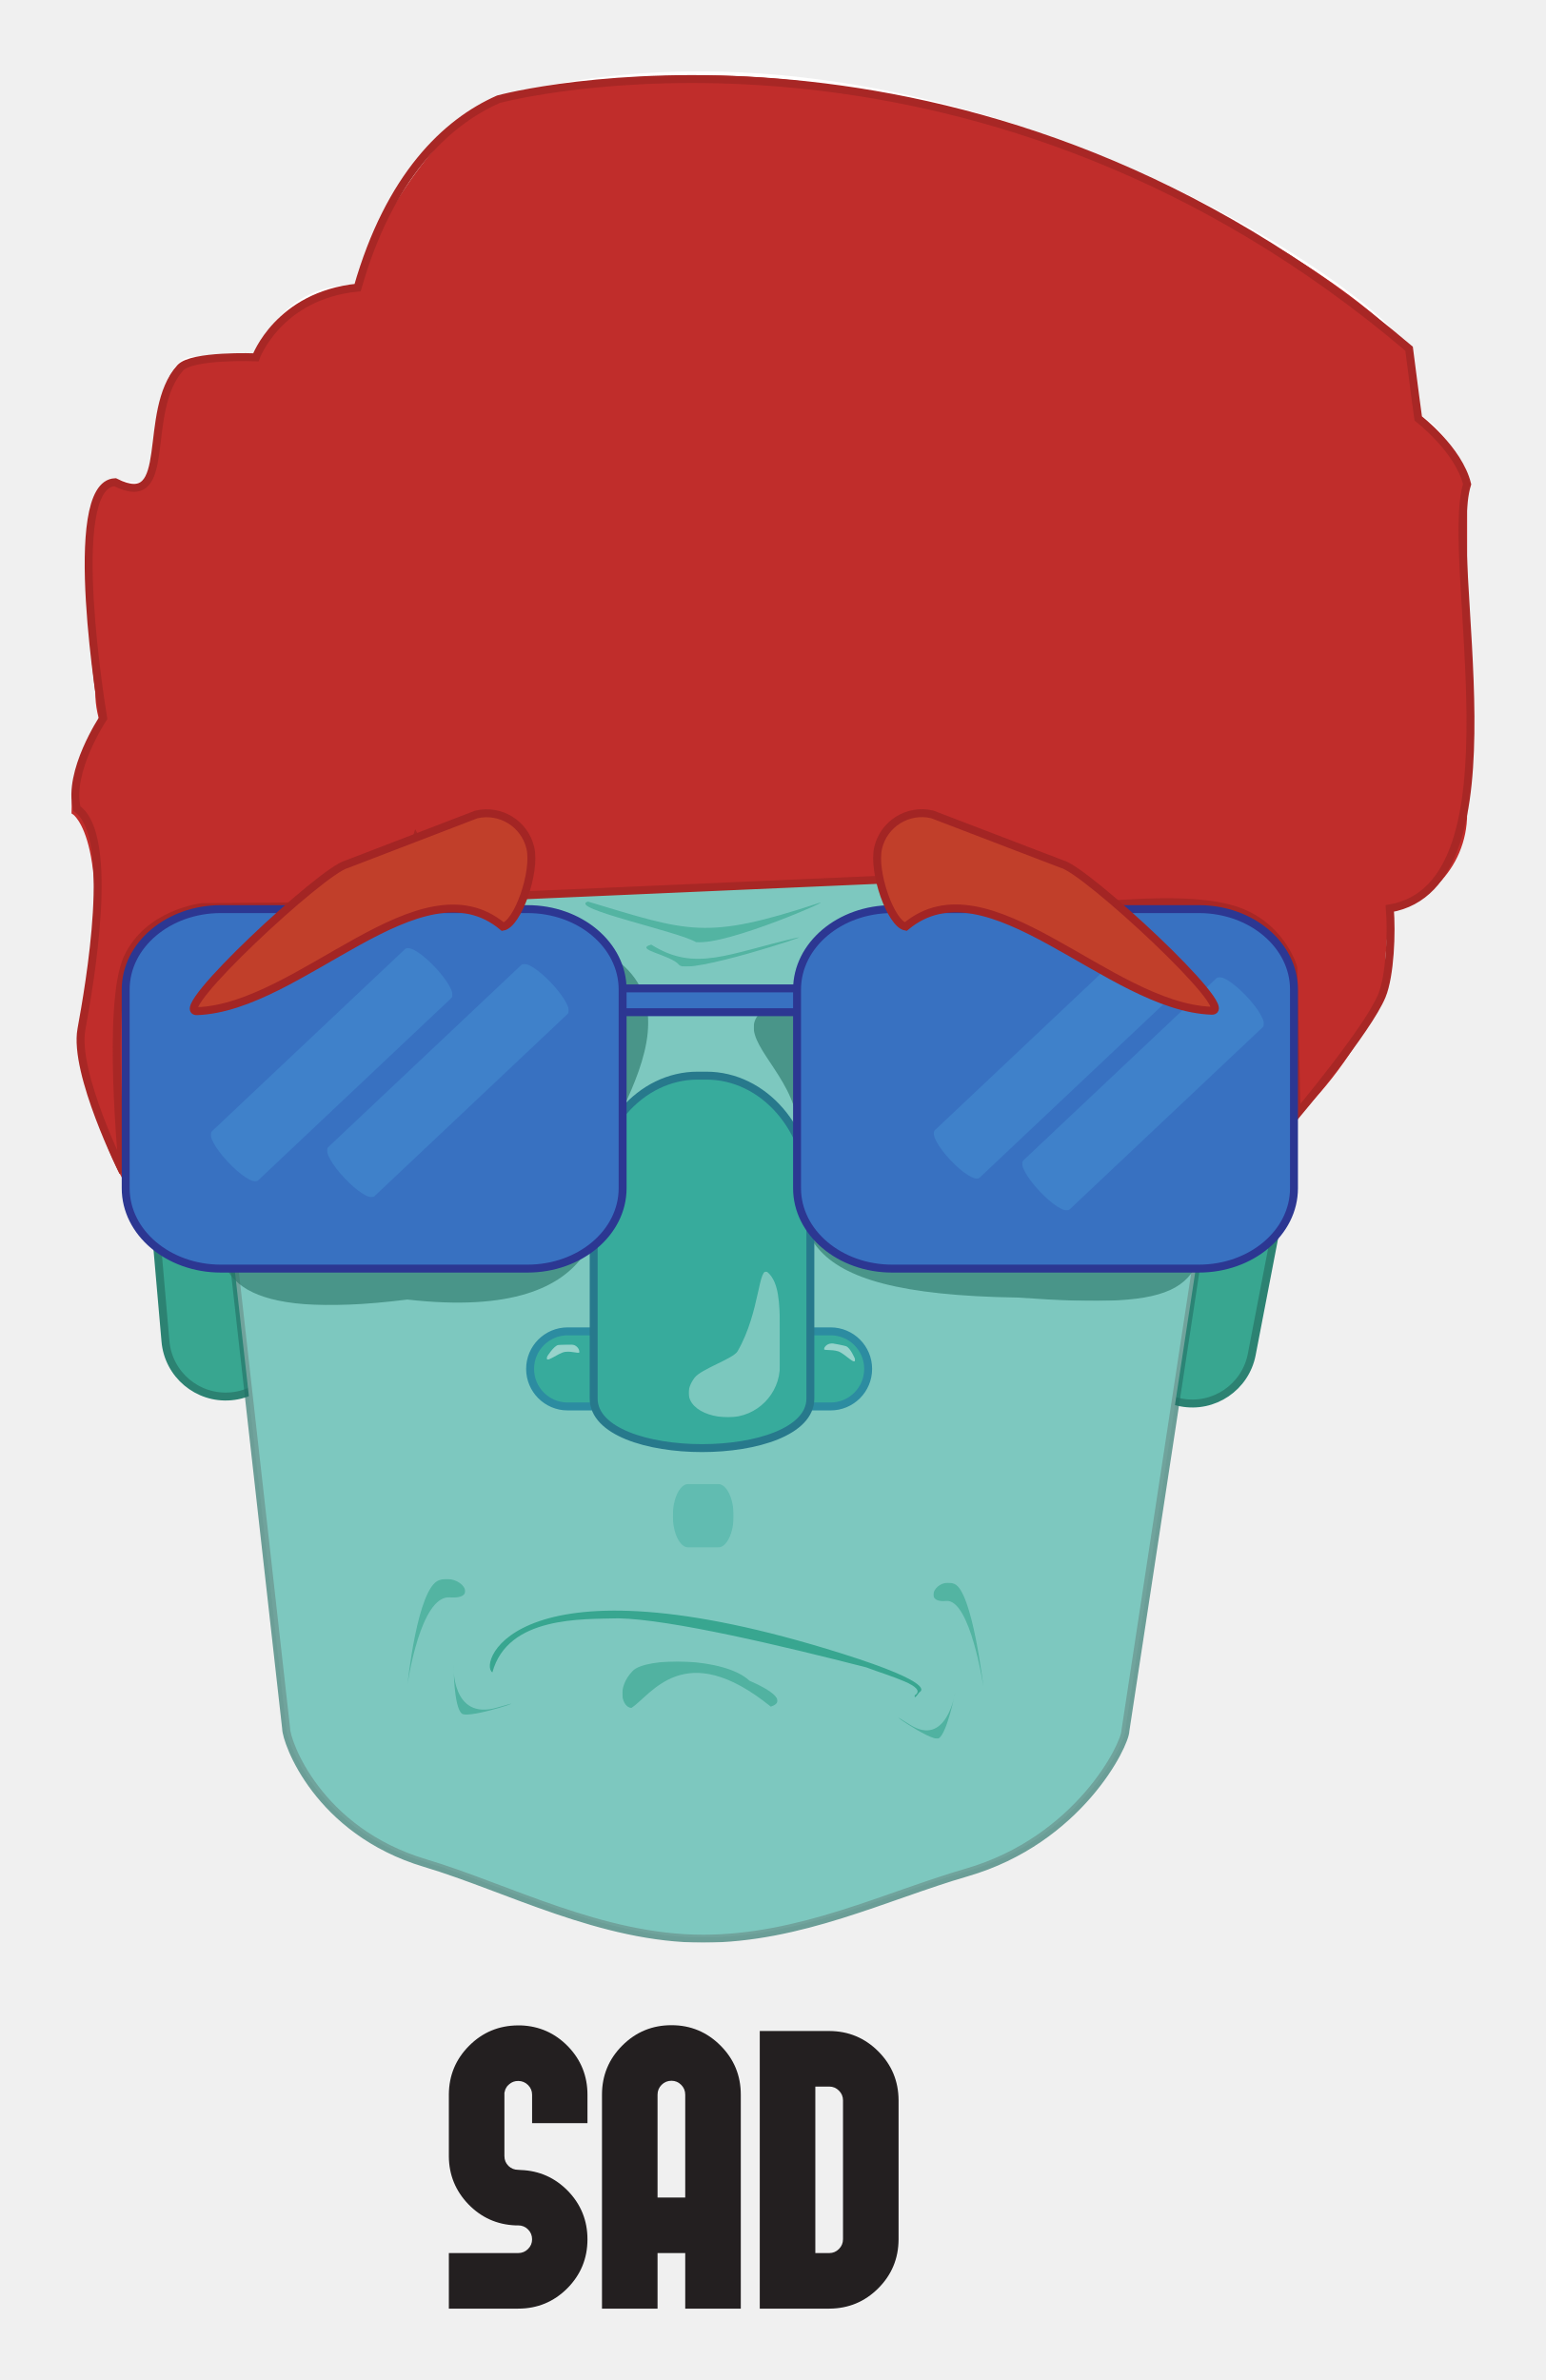
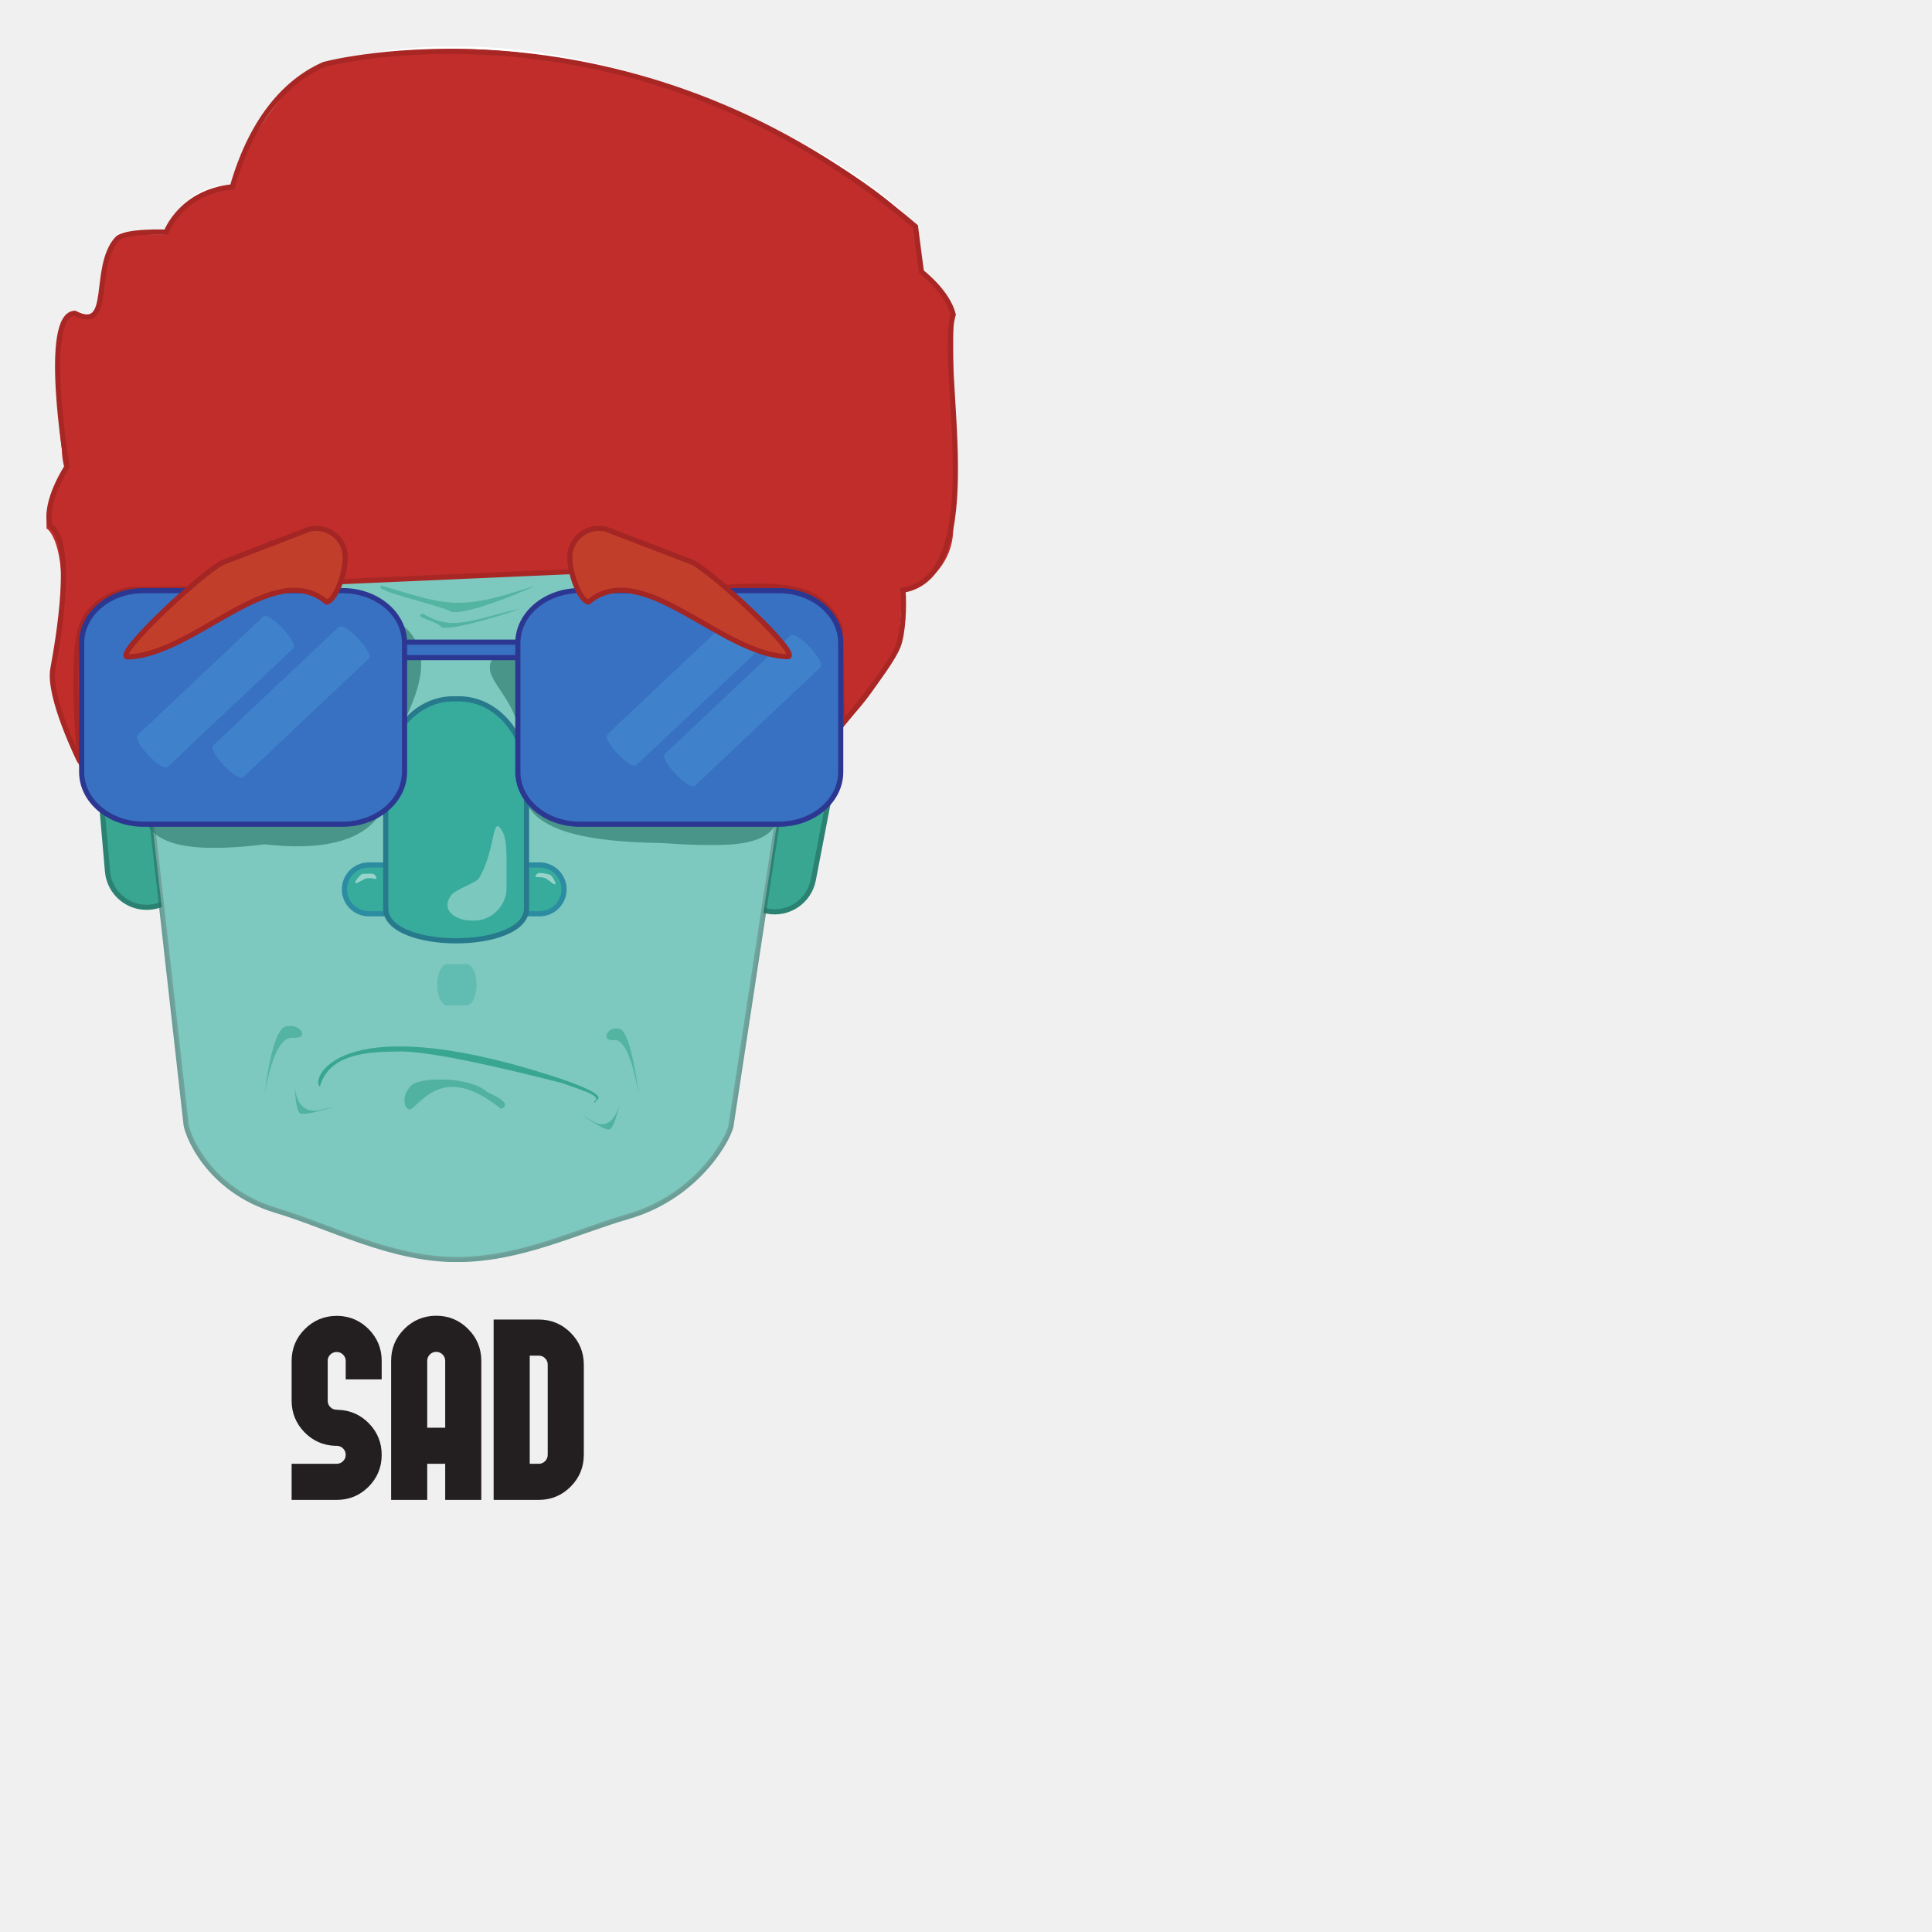
- <svg xmlns="http://www.w3.org/2000/svg" version="1.1" id="svg7230" xml:space="preserve" width="259.923" height="400.172" viewBox="0 0 259.923 400.172">
+ <svg xmlns="http://www.w3.org/2000/svg" version="1.1" id="svg7230" xml:space="preserve" viewBox="0 0 500 500">
  <defs id="defs7234">
    <clipPath clipPathUnits="userSpaceOnUse" id="clipPath7246">
      <path d="M 0,300.129 H 194.942 V 0 H 0 Z" id="path7244" />
    </clipPath>
    <clipPath clipPathUnits="userSpaceOnUse" id="clipPath7266">
      <path d="m 82.651,67.033 h 16.747 v -6.695 h -16.747 z" id="path7264" />
    </clipPath>
    <clipPath clipPathUnits="userSpaceOnUse" id="clipPath7302">
      <path d="M 25.145,237.319 H 156.146 V 55.152 H 25.145 Z" id="path7300" />
    </clipPath>
    <clipPath clipPathUnits="userSpaceOnUse" id="clipPath7358">
      <path d="m 117.707,100.544 h 6.316 V 87.39 h -6.316 z" id="path7356" />
    </clipPath>
    <clipPath clipPathUnits="userSpaceOnUse" id="clipPath7374">
      <path d="m 51.39,101.014 h 7.279 V 87.732 h -7.279 z" id="path7372" />
    </clipPath>
    <clipPath clipPathUnits="userSpaceOnUse" id="clipPath7390">
      <path d="m 84.851,112.998 h 7.667 v -8.021 h -7.667 z" id="path7388" />
    </clipPath>
    <clipPath clipPathUnits="userSpaceOnUse" id="clipPath7482">
      <path d="M 78.48,90.613 H 98.049 V 84.75 H 78.48 Z" id="path7480" />
    </clipPath>
    <clipPath clipPathUnits="userSpaceOnUse" id="clipPath7498">
      <path d="m 73.81,186.438 h 29.694 v -5.144 H 73.81 Z" id="path7496" />
    </clipPath>
    <clipPath clipPathUnits="userSpaceOnUse" id="clipPath7514">
      <path d="M 81.515,181.948 H 100.826 V 178.24 H 81.515 Z" id="path7512" />
    </clipPath>
    <clipPath clipPathUnits="userSpaceOnUse" id="clipPath7534">
      <path d="m 113.305,86.667 h 7.148 v -5.789 h -7.148 z" id="path7532" />
    </clipPath>
    <clipPath clipPathUnits="userSpaceOnUse" id="clipPath7550">
      <path d="m 57.194,90.17 h 7.283 v -6.256 h -7.283 z" id="path7548" />
    </clipPath>
    <clipPath clipPathUnits="userSpaceOnUse" id="clipPath7566">
      <path d="M 95.049,178.292 H 152.12 v -42.21 H 95.049 Z" id="path7564" />
    </clipPath>
    <clipPath clipPathUnits="userSpaceOnUse" id="clipPath7582">
      <path d="M 27.62,183.773 H 81.748 V 135.554 H 27.62 Z" id="path7580" />
    </clipPath>
    <clipPath clipPathUnits="userSpaceOnUse" id="clipPath7622">
      <path d="M 86.847,139.779 H 98.351 V 121.402 H 86.847 Z" id="path7620" />
    </clipPath>
    <clipPath clipPathUnits="userSpaceOnUse" id="clipPath7638">
      <path d="m 68.94,130.586 h 4.146 v -1.903 h -4.146 z" id="path7636" />
    </clipPath>
    <clipPath clipPathUnits="userSpaceOnUse" id="clipPath7654">
      <path d="m 103.898,130.725 h 3.938 v -2.277 h -3.938 z" id="path7652" />
    </clipPath>
    <clipPath clipPathUnits="userSpaceOnUse" id="clipPath7694">
      <path d="M 41.239,178.576 H 71.731 V 149.155 H 41.239 Z" id="path7692" />
    </clipPath>
    <clipPath clipPathUnits="userSpaceOnUse" id="clipPath7710">
      <path d="M 26.573,180.576 H 57.065 V 151.155 H 26.573 Z" id="path7708" />
    </clipPath>
    <clipPath clipPathUnits="userSpaceOnUse" id="clipPath7726">
      <path d="m 128.906,176.909 h 30.492 v -29.421 h -30.492 z" id="path7724" />
    </clipPath>
    <clipPath clipPathUnits="userSpaceOnUse" id="clipPath7742">
      <path d="m 117.756,180.734 h 30.312 v -29.228 h -30.312 z" id="path7740" />
    </clipPath>
  </defs>
  <g id="g7238" transform="matrix(1.333333,0,0,-1.333333,0,400.172)">
    <g id="g7240">
      <g id="g7242" clip-path="url(#clipPath7246)">
        <g id="g7248" transform="translate(65.6616,44.7178)">
          <path d="m 0,0 c 2.344,-0.082 4.337,-0.969 5.981,-2.661 1.627,-1.693 2.442,-3.72 2.442,-6.079 v -3.589 H 1.44 v 3.589 c 0,0.471 -0.17,0.879 -0.512,1.22 -0.342,0.342 -0.757,0.513 -1.245,0.513 -0.424,0 -0.79,-0.131 -1.099,-0.39 -0.049,-0.034 -0.09,-0.074 -0.122,-0.123 H -1.563 C -1.596,-7.553 -1.628,-7.593 -1.66,-7.642 H -1.685 C -1.718,-7.69 -1.742,-7.731 -1.758,-7.764 v -0.024 h -0.024 c -0.033,-0.049 -0.058,-0.09 -0.073,-0.122 0.015,0.015 0.015,0.008 0,-0.025 -0.034,-0.048 -0.058,-0.089 -0.074,-0.122 L -1.953,-8.13 -1.978,-8.228 -2.002,-8.325 -2.026,-8.398 c 0,-0.017 -0.009,-0.049 -0.025,-0.098 v -0.073 -0.171 -7.739 c 0,-0.489 0.171,-0.904 0.513,-1.246 0.342,-0.326 0.748,-0.488 1.221,-0.488 L 0,-18.237 c 2.344,-0.082 4.337,-0.969 5.981,-2.661 1.627,-1.694 2.442,-3.72 2.442,-6.08 0,-2.409 -0.847,-4.467 -2.539,-6.176 -1.709,-1.709 -3.777,-2.564 -6.201,-2.564 h -8.741 v 7.007 h 8.741 c 0.488,0 0.903,0.171 1.245,0.513 0.342,0.342 0.512,0.748 0.512,1.22 0,0.489 -0.17,0.904 -0.512,1.246 -0.342,0.341 -0.757,0.512 -1.245,0.512 h -0.342 c -2.328,0.098 -4.306,0.985 -5.933,2.661 -1.628,1.693 -2.45,3.711 -2.466,6.055 v 7.788 c 0.016,2.408 0.87,4.459 2.564,6.153 1.692,1.692 3.743,2.546 6.152,2.563 z" style="fill:#231f20;fill-opacity:1;fill-rule:nonzero;stroke:none" id="path7250" />
        </g>
        <g id="g7252" transform="translate(86.4136,23.0137)">
          <path d="m 0,0 v 12.964 c 0,0.488 -0.171,0.903 -0.513,1.245 -0.341,0.342 -0.749,0.513 -1.22,0.513 -0.489,0 -0.904,-0.171 -1.246,-0.513 -0.341,-0.342 -0.512,-0.757 -0.512,-1.245 V 0 Z m -1.733,21.729 c 2.408,0 4.467,-0.855 6.176,-2.564 1.709,-1.709 2.564,-3.776 2.564,-6.201 V -14.014 H 0 v 7.007 h -3.491 v -7.007 h -7.007 v 26.978 c 0,2.425 0.854,4.492 2.563,6.201 1.709,1.709 3.776,2.564 6.202,2.564" style="fill:#231f20;fill-opacity:1;fill-rule:nonzero;stroke:none" id="path7254" />
        </g>
        <g id="g7256" transform="translate(106.311,35.2695)">
          <path d="m 0,0 c 0,0.472 -0.171,0.879 -0.513,1.221 -0.341,0.342 -0.749,0.512 -1.22,0.512 h -1.758 v -20.996 h 1.758 c 0.471,0 0.879,0.171 1.22,0.513 0.342,0.342 0.513,0.757 0.513,1.245 z M 7.007,-17.554 C 6.99,-19.963 6.136,-22.014 4.443,-23.706 2.75,-25.399 0.699,-26.254 -1.709,-26.27 h -8.789 V 8.74 h 8.789 C 0.699,8.724 2.75,7.869 4.443,6.177 6.136,4.483 6.99,2.433 7.007,0.024 Z" style="fill:#231f20;fill-opacity:1;fill-rule:nonzero;stroke:none" id="path7258" />
        </g>
        <g id="g7260">
          <g id="g7262" />
          <g id="g7274">
            <g clip-path="url(#clipPath7266)" id="g7272" style="opacity:0.61">
              <g transform="translate(82.6514,65.2129)" id="g7270">
                <path d="M 0,0 C 0,0 6.979,-5.502 14.665,0.377 21.472,5.583 9.61,-4.98 7.278,-4.874 5.029,-4.771 0,0 0,0" style="fill:#38a690;fill-opacity:1;fill-rule:nonzero;stroke:none" id="path7268" />
              </g>
            </g>
          </g>
        </g>
        <g id="g7276" transform="translate(157.8555,129.3223)">
          <path d="m 0,0 c -0.798,-4.135 -4.795,-6.842 -8.93,-6.045 -4.135,0.797 -6.842,4.795 -6.046,8.93 l 3.216,16.693 c 0.797,4.135 4.795,6.842 8.93,6.045 4.136,-0.797 6.843,-4.795 6.045,-8.93 z" style="fill:#38a690;fill-opacity:1;fill-rule:nonzero;stroke:none" id="path7278" />
        </g>
        <g id="g7280" transform="translate(157.8555,129.3223)">
          <path d="m 0,0 c -0.798,-4.135 -4.795,-6.842 -8.93,-6.045 -4.135,0.797 -6.842,4.795 -6.046,8.93 l 3.216,16.693 c 0.797,4.135 4.795,6.842 8.93,6.045 4.136,-0.797 6.843,-4.795 6.045,-8.93 z" style="fill:none;stroke:#2c8272;stroke-width:1;stroke-linecap:butt;stroke-linejoin:miter;stroke-miterlimit:10;stroke-dasharray:none;stroke-opacity:1" id="path7282" />
        </g>
        <g id="g7284" transform="translate(36.0586,132.3047)">
          <path d="m 0,0 c 0.365,-4.195 -2.739,-7.893 -6.935,-8.258 -4.195,-0.365 -7.892,2.74 -8.257,6.936 l -1.475,16.935 c -0.364,4.196 2.74,7.893 6.936,8.258 4.195,0.365 7.892,-2.74 8.257,-6.935 z" style="fill:#38a690;fill-opacity:1;fill-rule:nonzero;stroke:none" id="path7286" />
        </g>
        <g id="g7288" transform="translate(36.0586,132.3047)">
          <path d="m 0,0 c 0.365,-4.195 -2.739,-7.893 -6.935,-8.258 -4.195,-0.365 -7.892,2.74 -8.257,6.936 l -1.475,16.935 c -0.364,4.196 2.74,7.893 6.936,8.258 4.195,0.365 7.892,-2.74 8.257,-6.935 z" style="fill:none;stroke:#2c8272;stroke-width:1;stroke-linecap:butt;stroke-linejoin:miter;stroke-miterlimit:10;stroke-dasharray:none;stroke-opacity:1" id="path7290" />
        </g>
        <g id="g7292" transform="translate(141.9229,82.0088)">
          <path d="m 0,0 c 0,-1.722 -5.855,-13.763 -20.023,-17.862 -10.176,-2.946 -20.922,-8.337 -33.254,-8.337 -12.804,0 -24.652,6.425 -35.042,9.527 -13.552,4.046 -17.522,15.295 -17.522,16.97 l -10.436,92.887 c 0,5.919 5.333,48.824 16.872,50.015 0,0 36.331,11.611 48.333,11.611 11.613,0 46.128,-11.611 46.128,-11.611 C 8.389,133.077 13.723,95.828 13.723,89.909 Z" style="fill:#ffffff;fill-opacity:1;fill-rule:nonzero;stroke:none" id="path7294" />
        </g>
        <g id="g7296">
          <g id="g7298" />
          <g id="g7314">
            <g clip-path="url(#clipPath7302)" id="g7312" style="opacity:0.65">
              <g transform="translate(141.9229,81.875)" id="g7306">
                <path d="m 0,0 c 0,-1.725 -5.855,-13.776 -20.023,-17.879 -10.176,-2.947 -20.922,-8.344 -33.254,-8.344 -12.804,0 -24.652,6.43 -35.042,9.536 -13.552,4.048 -17.522,15.308 -17.522,16.985 l -10.436,92.967 c 0,5.924 5.333,48.866 16.872,50.058 0,0 36.331,11.621 48.333,11.621 11.613,0 46.128,-11.62 46.128,-11.62 C 8.389,133.192 13.723,95.911 13.723,89.986 Z" style="fill:#37ab9c;fill-opacity:1;fill-rule:nonzero;stroke:none" id="path7304" />
              </g>
              <g transform="translate(141.9229,81.875)" id="g7310">
                <path d="m 0,0 c 0,-1.725 -5.855,-13.776 -20.023,-17.879 -10.176,-2.947 -20.922,-8.344 -33.254,-8.344 -12.804,0 -24.652,6.43 -35.042,9.536 -13.552,4.048 -17.522,15.308 -17.522,16.985 l -10.436,92.967 c 0,5.924 5.333,48.866 16.872,50.058 0,0 36.331,11.621 48.333,11.621 11.613,0 46.128,-11.62 46.128,-11.62 C 8.389,133.192 13.723,95.911 13.723,89.986 Z" style="fill:none;stroke:#247167;stroke-width:1;stroke-linecap:butt;stroke-linejoin:miter;stroke-miterlimit:10;stroke-dasharray:none;stroke-opacity:1" id="path7308" />
              </g>
            </g>
          </g>
        </g>
        <g id="g7316" transform="translate(175.3281,205.25)">
          <path d="m 0,0 c 0.293,-6.621 -4.838,-12.226 -11.458,-12.518 l -99.569,-4.401 c -6.62,-0.292 -12.226,4.837 -12.518,11.458 l -6.265,63.031 c -0.293,6.621 10.605,23.266 17,25 55.333,15 113.76,-25.49 115,-32 C 4.857,36.57 0,0 0,0" style="fill:#ffffff;fill-opacity:1;fill-rule:nonzero;stroke:none" id="path7318" />
        </g>
        <g id="g7320" transform="translate(61.5176,213.8193)">
          <path d="m 0,0 c 0,-6.628 -5.373,-12 -12,-12 h -25 c -6.627,0 -12,5.372 -12,12 0,0 -3.655,27.89 3.333,25.667 7.333,-2.333 2.04,15.666 8.667,15.666 h 25 c 6.627,0 12,-5.372 12,-12 z" style="fill:#ffffff;fill-opacity:1;fill-rule:nonzero;stroke:none" id="path7322" />
        </g>
        <g id="g7324" transform="translate(41.1855,165.8203)">
          <path d="m 0,0 c -7.667,-0.667 -3.706,-18 -10.334,-18 h -9.333 c -6.627,0 -11.222,19.887 -10.667,23 4.333,24.333 -1.333,28 -1.333,28 0,4.666 2.332,15.666 12,12 h 9.333 c 6.628,0 12,-5.373 12,-12 C 1.666,33 8.229,0.716 0,0" style="fill:#ffffff;fill-opacity:1;fill-rule:nonzero;stroke:none" id="path7326" />
        </g>
        <g id="g7328" transform="translate(161.1846,154.6523)">
          <path d="M 0,0 C 0,-3.773 -3.06,-6.833 -6.833,-6.833 -7.666,1.168 -12,6.061 -12,9.834 L -13.667,57 c 0,3.774 3.06,6.834 6.834,6.834 C -3.06,63.834 0,60.774 0,57 Z" style="fill:#ffffff;fill-opacity:1;fill-rule:nonzero;stroke:none" id="path7330" />
        </g>
        <g id="g7332" transform="translate(174.1846,179.8203)">
          <path d="m 0,0 c 1.667,-4 -10.038,-22 -16.666,-22 l -1.667,3.999 c -6.627,0 -12,5.372 -12,12 v 45 c 0,6.628 5.373,12 12,12 H -9 c 6.628,0 12,-5.372 12,-12 z" style="fill:#ffffff;fill-opacity:1;fill-rule:nonzero;stroke:none" id="path7334" />
        </g>
        <g id="g7336" transform="translate(184.5176,198.4863)">
          <path d="m 0,0 c 0,-6.628 -5.373,-12 -12,-12 h -15.667 c -6.628,0 -12,5.372 -12,12 v 39.333 c 0,6.628 5.372,12 12,12 H -12 c 6.627,0 12,-5.372 12,-12 z" style="fill:#ffffff;fill-opacity:1;fill-rule:nonzero;stroke:none" id="path7338" />
        </g>
        <g id="g7340" transform="translate(165.5176,194.1523)">
          <path d="m 0,0 c 0,-6.627 -5.373,-12 -12,-12 0,0 -15.049,-3.867 -15.667,0 -1.332,8.334 -12,5.373 -12,12 v 39.334 c 0,6.627 5.372,12 12,12 H -12 c 6.627,0 12,-5.373 12,-12 z" style="fill:#ffffff;fill-opacity:1;fill-rule:nonzero;stroke:none" id="path7342" />
        </g>
        <g id="g7344" transform="translate(58.5176,248.8193)">
          <path d="m 0,0 c 0,-6.628 -5.373,-12 -12,-12 h -2.333 c -6.628,0 -12,5.372 -12,12 v 3.333 c 0,6.628 5.372,12 12,12 H -12 c 6.627,0 12,-5.372 12,-12 z" style="fill:#ffffff;fill-opacity:1;fill-rule:nonzero;stroke:none" id="path7346" />
        </g>
        <g id="g7348" transform="translate(54.8516,202.1523)">
          <path d="m 0,0 c 0,-6.627 -5.373,-12 -12,-12 h -3.334 c -6.627,0 -12,5.373 -12,12 v 13.334 c 0,6.627 5.373,12 12,12 H -12 c 6.627,0 12,-5.373 12,-12 z" style="fill:#ffffff;fill-opacity:1;fill-rule:nonzero;stroke:none" id="path7350" />
        </g>
        <g id="g7352">
          <g id="g7354" />
          <g id="g7366">
            <g clip-path="url(#clipPath7358)" id="g7364" style="opacity:0.61">
              <g transform="translate(124.0234,87.3896)" id="g7362">
                <path d="m 0,0 c 0,0 -1.671,11.16 -4.715,10.853 -3.044,-0.307 -1.212,3.05 1.05,2.146 C -1.402,12.095 0,0 0,0" style="fill:#38a690;fill-opacity:1;fill-rule:nonzero;stroke:none" id="path7360" />
              </g>
            </g>
          </g>
        </g>
        <g id="g7368">
          <g id="g7370" />
          <g id="g7382">
            <g clip-path="url(#clipPath7374)" id="g7380" style="opacity:0.61">
              <g transform="translate(51.3896,87.7324)" id="g7378">
                <path d="M 0,0 C 0,0 1.612,11.26 5.348,10.963 9.086,10.665 6.714,14.043 3.98,13.122 1.247,12.201 0,0 0,0" style="fill:#38a690;fill-opacity:1;fill-rule:nonzero;stroke:none" id="path7376" />
              </g>
            </g>
          </g>
        </g>
        <g id="g7384">
          <g id="g7386" />
          <g id="g7398">
            <g clip-path="url(#clipPath7390)" id="g7396" style="opacity:0.4">
              <g transform="translate(92.5176,108.9873)" id="g7394">
                <path d="m 0,0 c 0,-2.216 -0.888,-4.011 -1.982,-4.011 h -3.703 c -1.094,0 -1.982,1.795 -1.982,4.011 0,2.215 0.888,4.011 1.982,4.011 h 3.703 C -0.888,4.011 0,2.215 0,0" style="fill:#37ab9c;fill-opacity:1;fill-rule:nonzero;stroke:none" id="path7392" />
              </g>
            </g>
          </g>
        </g>
        <g id="g7400" transform="translate(175.3281,204.25)">
          <path d="m 0,0 c 0.293,-6.621 -4.838,-12.226 -11.458,-12.518 l -99.569,-4.401 c -6.62,-0.292 -12.226,4.837 -12.518,11.458 l -6.265,63.031 c -0.293,6.621 10.605,23.266 17,25 55.333,15 113.76,-25.49 115,-32 C 4.857,36.57 0,0 0,0" style="fill:#c02d2b;fill-opacity:1;fill-rule:nonzero;stroke:none" id="path7402" />
        </g>
        <g id="g7404" transform="translate(175.3281,204.25)">
          <path d="m 0,0 c 0.293,-6.621 -4.838,-12.226 -11.458,-12.518 l -99.569,-4.401 c -6.62,-0.292 -12.226,4.837 -12.518,11.458 l -6.265,63.031 c -0.293,6.621 10.605,23.266 17,25 55.333,15 113.76,-25.49 115,-32 C 4.857,36.57 0,0 0,0 Z" style="fill:none;stroke:#c02d2b;stroke-width:1;stroke-linecap:butt;stroke-linejoin:miter;stroke-miterlimit:10;stroke-dasharray:none;stroke-opacity:1" id="path7406" />
        </g>
        <g id="g7408" transform="translate(61.5176,212.8193)">
          <path d="m 0,0 c 0,-6.628 -5.373,-12 -12,-12 h -25 c -6.627,0 -12,5.372 -12,12 0,0 -3.655,27.89 3.333,25.667 7.333,-2.333 2.04,15.666 8.667,15.666 h 25 c 6.627,0 12,-5.372 12,-12 z" style="fill:#c02d2b;fill-opacity:1;fill-rule:nonzero;stroke:none" id="path7410" />
        </g>
        <g id="g7412" transform="translate(61.5176,212.8193)">
          <path d="m 0,0 c 0,-6.628 -5.373,-12 -12,-12 h -25 c -6.627,0 -12,5.372 -12,12 0,0 -3.655,27.89 3.333,25.667 7.333,-2.333 2.04,15.666 8.667,15.666 h 25 c 6.627,0 12,-5.372 12,-12 z" style="fill:none;stroke:#c02d2b;stroke-width:1;stroke-linecap:butt;stroke-linejoin:miter;stroke-miterlimit:10;stroke-dasharray:none;stroke-opacity:1" id="path7414" />
        </g>
        <g id="g7416" transform="translate(41.1855,164.8203)">
          <path d="m 0,0 c -7.667,-0.667 -3.706,-18 -10.334,-18 h -9.333 c -6.627,0 -11.222,19.887 -10.667,23 4.333,24.333 -1.333,28 -1.333,28 0,4.666 2.332,15.666 12,12 h 9.333 c 6.628,0 12,-5.373 12,-12 C 1.666,33 8.229,0.716 0,0" style="fill:#c02d2b;fill-opacity:1;fill-rule:nonzero;stroke:none" id="path7418" />
        </g>
        <g id="g7420" transform="translate(41.1855,164.8203)">
          <path d="m 0,0 c -7.667,-0.667 -3.706,-18 -10.334,-18 h -9.333 c -6.627,0 -11.222,19.887 -10.667,23 4.333,24.333 -1.333,28 -1.333,28 0,4.666 2.332,15.666 12,12 h 9.333 c 6.628,0 12,-5.373 12,-12 C 1.666,33 8.229,0.716 0,0 Z" style="fill:none;stroke:#c02d2b;stroke-width:1;stroke-linecap:butt;stroke-linejoin:miter;stroke-miterlimit:10;stroke-dasharray:none;stroke-opacity:1" id="path7422" />
        </g>
        <g id="g7424" transform="translate(161.1846,153.6523)">
          <path d="M 0,0 C 0,-3.773 -3.06,-6.833 -6.833,-6.833 -7.666,1.168 -12,6.061 -12,9.834 L -13.667,57 c 0,3.774 3.06,6.834 6.834,6.834 C -3.06,63.834 0,60.774 0,57 Z" style="fill:#c02d2b;fill-opacity:1;fill-rule:nonzero;stroke:none" id="path7426" />
        </g>
        <g id="g7428" transform="translate(161.1846,153.6523)">
          <path d="M 0,0 C 0,-3.773 -3.06,-6.833 -6.833,-6.833 -7.666,1.168 -12,6.061 -12,9.834 L -13.667,57 c 0,3.774 3.06,6.834 6.834,6.834 C -3.06,63.834 0,60.774 0,57 Z" style="fill:none;stroke:#c02d2b;stroke-width:1;stroke-linecap:butt;stroke-linejoin:miter;stroke-miterlimit:10;stroke-dasharray:none;stroke-opacity:1" id="path7430" />
        </g>
        <g id="g7432" transform="translate(174.1846,178.8203)">
          <path d="m 0,0 c 1.667,-4 -10.038,-22 -16.666,-22 l -1.667,3.999 c -6.627,0 -12,5.372 -12,12 v 45 c 0,6.628 5.373,12 12,12 H -9 c 6.628,0 12,-5.372 12,-12 z" style="fill:#c02d2b;fill-opacity:1;fill-rule:nonzero;stroke:none" id="path7434" />
        </g>
        <g id="g7436" transform="translate(174.1846,178.8203)">
          <path d="m 0,0 c 1.667,-4 -10.038,-22 -16.666,-22 l -1.667,3.999 c -6.627,0 -12,5.372 -12,12 v 45 c 0,6.628 5.373,12 12,12 H -9 c 6.628,0 12,-5.372 12,-12 z" style="fill:none;stroke:#c02d2b;stroke-width:1;stroke-linecap:butt;stroke-linejoin:miter;stroke-miterlimit:10;stroke-dasharray:none;stroke-opacity:1" id="path7438" />
        </g>
        <g id="g7440" transform="translate(184.5176,197.4863)">
          <path d="m 0,0 c 0,-6.628 -5.373,-12 -12,-12 h -15.667 c -6.628,0 -12,5.372 -12,12 v 39.333 c 0,6.628 5.372,12 12,12 H -12 c 6.627,0 12,-5.372 12,-12 z" style="fill:#c02d2b;fill-opacity:1;fill-rule:nonzero;stroke:none" id="path7442" />
        </g>
        <g id="g7444" transform="translate(184.5176,197.4863)">
          <path d="m 0,0 c 0,-6.628 -5.373,-12 -12,-12 h -15.667 c -6.628,0 -12,5.372 -12,12 v 39.333 c 0,6.628 5.372,12 12,12 H -12 c 6.627,0 12,-5.372 12,-12 z" style="fill:none;stroke:#c02d2b;stroke-width:1;stroke-linecap:butt;stroke-linejoin:miter;stroke-miterlimit:10;stroke-dasharray:none;stroke-opacity:1" id="path7446" />
        </g>
        <g id="g7448" transform="translate(165.5176,193.1523)">
          <path d="m 0,0 c 0,-6.627 -5.373,-12 -12,-12 0,0 -15.049,-3.867 -15.667,0 -1.332,8.334 -12,5.373 -12,12 v 39.334 c 0,6.627 5.372,12 12,12 H -12 c 6.627,0 12,-5.373 12,-12 z" style="fill:#c02d2b;fill-opacity:1;fill-rule:nonzero;stroke:none" id="path7450" />
        </g>
        <g id="g7452" transform="translate(165.5176,193.1523)">
          <path d="m 0,0 c 0,-6.627 -5.373,-12 -12,-12 0,0 -15.049,-3.867 -15.667,0 -1.332,8.334 -12,5.373 -12,12 v 39.334 c 0,6.627 5.372,12 12,12 H -12 c 6.627,0 12,-5.373 12,-12 z" style="fill:none;stroke:#c02d2b;stroke-width:1;stroke-linecap:butt;stroke-linejoin:miter;stroke-miterlimit:10;stroke-dasharray:none;stroke-opacity:1" id="path7454" />
        </g>
        <g id="g7456" transform="translate(58.5176,247.8193)">
          <path d="m 0,0 c 0,-6.628 -5.373,-12 -12,-12 h -2.333 c -6.628,0 -12,5.372 -12,12 v 3.333 c 0,6.628 5.372,12 12,12 H -12 c 6.627,0 12,-5.372 12,-12 z" style="fill:#c02d2b;fill-opacity:1;fill-rule:nonzero;stroke:none" id="path7458" />
        </g>
        <g id="g7460" transform="translate(58.5176,247.8193)">
          <path d="m 0,0 c 0,-6.628 -5.373,-12 -12,-12 h -2.333 c -6.628,0 -12,5.372 -12,12 v 3.333 c 0,6.628 5.372,12 12,12 H -12 c 6.627,0 12,-5.372 12,-12 z" style="fill:none;stroke:#c02d2b;stroke-width:1;stroke-linecap:butt;stroke-linejoin:miter;stroke-miterlimit:10;stroke-dasharray:none;stroke-opacity:1" id="path7462" />
        </g>
        <g id="g7464" transform="translate(54.8516,201.1523)">
          <path d="m 0,0 c 0,-6.627 -5.373,-12 -12,-12 h -3.334 c -6.627,0 -12,5.373 -12,12 v 13.334 c 0,6.627 5.373,12 12,12 H -12 c 6.627,0 12,-5.373 12,-12 z" style="fill:#c02d2b;fill-opacity:1;fill-rule:nonzero;stroke:none" id="path7466" />
        </g>
        <g id="g7468" transform="translate(54.8516,201.1523)">
          <path d="m 0,0 c 0,-6.627 -5.373,-12 -12,-12 h -3.334 c -6.627,0 -12,5.373 -12,12 v 13.334 c 0,6.627 5.373,12 12,12 H -12 c 6.627,0 12,-5.373 12,-12 z" style="fill:none;stroke:#c02d2b;stroke-width:1;stroke-linecap:butt;stroke-linejoin:miter;stroke-miterlimit:10;stroke-dasharray:none;stroke-opacity:1" id="path7470" />
        </g>
        <g id="g7472" transform="translate(15.5176,152.3203)">
          <path d="m 0,0 c 0,0 -6.25,12.5 -5.25,18 1,5.5 4.359,24.418 -0.57,27.834 C -7,50.5 -2.5,57.25 -2.5,57.25 c 0,0 -5,29.5 1.5,29.75 7.583,-3.834 3.202,8.803 8.208,14.416 1.476,1.655 9.542,1.334 9.542,1.334 0,0 2.833,7.791 12.833,8.791 4,14 11.107,20.824 17.75,23.75 4.625,1.25 61.5,13.875 114.847,-31.457 0.57,-4.584 1.153,-8.793 1.153,-8.793 0,0 5.087,-3.891 6.167,-8.291 -2.998,-9.584 7.373,-50.581 -9.75,-53.5 0.25,-3 0.046,-8.444 -1,-11 C 157.002,17.98 148,7.25 148,7.25 l -0.417,18.541 c 0,0 -1.643,5.878 -8.25,7.5 -7.202,1.767 -17.693,-0.242 -19.75,0.5 -2.766,1.245 -7,2.625 -9,4.125 -2.125,-1.125 -11.125,-0.875 -11.125,-0.875 L 47,34.75 c 0,0 -6.167,-0.459 -10.042,7.166 -1.375,-4.5 -7.375,-5.125 -7.375,-5.125 L 29.621,33.579 9.958,33.416 c 0,0 -6.75,-0.75 -9.375,-6.375 C -2.145,21.196 0,0 0,0" style="fill:none;stroke:#a82725;stroke-width:1;stroke-linecap:butt;stroke-linejoin:miter;stroke-miterlimit:10;stroke-dasharray:none;stroke-opacity:1" id="path7474" />
        </g>
        <g id="g7476">
          <g id="g7478" />
          <g id="g7490">
            <g clip-path="url(#clipPath7482)" id="g7488" style="opacity:0.64">
              <g transform="translate(79.6201,84.75)" id="g7486">
                <path d="m 0,0 c 2.5,1.582 6.666,9 17.583,0.167 2.75,0.916 -2.027,2.989 -2.667,3.25 C 11.75,6.417 1.859,6.438 0.167,4.669 -1.916,2.492 -1.154,0.084 0,0" style="fill:#38a690;fill-opacity:1;fill-rule:nonzero;stroke:none" id="path7484" />
              </g>
            </g>
          </g>
        </g>
        <g id="g7492">
          <g id="g7494" />
          <g id="g7506">
            <g clip-path="url(#clipPath7498)" id="g7504" style="opacity:0.61">
              <g transform="translate(103.2178,186.2383)" id="g7502">
                <path d="M 0,0 C 2.441,0.806 -11.416,-5.322 -15.439,-4.926 -17.535,-3.604 -31.747,-0.615 -29.074,0.2 -16.287,-3.63 -14.289,-4.705 0,0" style="fill:#38a690;fill-opacity:1;fill-rule:nonzero;stroke:none" id="path7500" />
              </g>
            </g>
          </g>
        </g>
        <g id="g7508">
          <g id="g7510" />
          <g id="g7522">
            <g clip-path="url(#clipPath7514)" id="g7520" style="opacity:0.61">
              <g transform="translate(100.6309,181.916)" id="g7518">
                <path d="m 0,0 c 2.133,0.49 -13.922,-4.767 -14.979,-3.47 -1.062,1.299 -5.802,1.92 -3.527,2.564 C -12.941,-4.409 -8.893,-2.048 0,0" style="fill:#38a690;fill-opacity:1;fill-rule:nonzero;stroke:none" id="path7516" />
              </g>
            </g>
          </g>
        </g>
        <g id="g7524" transform="translate(62.0967,89.2383)">
          <path d="m 0,0 c -1.835,1.098 2.924,15.33 44.065,2.372 12.24,-3.855 9.843,-4.792 9.831,-4.853 -0.044,0.061 -0.743,-1.123 -0.643,-0.431 1.759,1.13 -3.198,2.425 -6.098,3.537 C 36.766,3.287 22.451,6.699 15.878,6.813 11.331,6.686 1.941,7.119 0,0" style="fill:#38a690;fill-opacity:1;fill-rule:nonzero;stroke:none" id="path7526" />
        </g>
        <g id="g7528">
          <g id="g7530" />
          <g id="g7542">
            <g clip-path="url(#clipPath7534)" id="g7540" style="opacity:0.65">
              <g transform="translate(120.4531,86.667)" id="g7538">
                <path d="m 0,0 c 0,0 -1.083,-7 -5.75,-4 -4.335,2.787 2.709,-2.275 3.668,-1.75 C -1.035,-5.177 0,0 0,0" style="fill:#38a690;fill-opacity:1;fill-rule:nonzero;stroke:none" id="path7536" />
              </g>
            </g>
          </g>
        </g>
        <g id="g7544">
          <g id="g7546" />
          <g id="g7558">
            <g clip-path="url(#clipPath7550)" id="g7556" style="opacity:0.65">
              <g transform="translate(57.1982,90.1699)" id="g7554">
                <path d="M 0,0 C 0,0 -0.346,-7.101 5.531,-5.362 10.991,-3.748 2.002,-6.893 1.047,-6.136 0.006,-5.312 0,0 0,0" style="fill:#38a690;fill-opacity:1;fill-rule:nonzero;stroke:none" id="path7552" />
              </g>
            </g>
          </g>
        </g>
        <g id="g7560">
          <g id="g7562" />
          <g id="g7574">
            <g clip-path="url(#clipPath7566)" id="g7572" style="opacity:0.6">
              <g transform="translate(152.1201,149.2998)" id="g7570">
                <path d="m 0,0 c 0,-12.146 -2.5,-14.3 -23.75,-12.8 -30,0.448 -27.75,8.855 -27.75,21 0,12.147 -24,16.75 27.625,20.75 C -10.729,29.969 0,12.146 0,0" style="fill:#277365;fill-opacity:1;fill-rule:nonzero;stroke:none" id="path7568" />
              </g>
            </g>
          </g>
        </g>
        <g id="g7576">
          <g id="g7578" />
          <g id="g7590">
            <g clip-path="url(#clipPath7582)" id="g7588" style="opacity:0.6">
              <g transform="translate(76.1201,154)" id="g7586">
                <path d="m 0,0 c 0,-5.454 1.75,-20.75 -24.75,-17.75 -22,-2.75 -23.75,3.171 -23.75,8.625 0,5.454 20.606,39.923 33.75,38.875 C 19.75,27 0,5.454 0,0" style="fill:#277365;fill-opacity:1;fill-rule:nonzero;stroke:none" id="path7584" />
              </g>
            </g>
          </g>
        </g>
        <g id="g7592" transform="translate(109.4814,127.5039)">
          <path d="m 0,0 c 0,-2.616 -2.121,-4.736 -4.736,-4.736 h -2.916 c -2.616,0 -4.737,2.12 -4.737,4.736 0,2.616 2.121,4.736 4.737,4.736 h 2.916 C -2.121,4.736 0,2.616 0,0" style="fill:#37ab9c;fill-opacity:1;fill-rule:nonzero;stroke:none" id="path7594" />
        </g>
        <g id="g7596" transform="translate(109.4814,127.5039)">
          <path d="m 0,0 c 0,-2.616 -2.121,-4.736 -4.736,-4.736 h -2.916 c -2.616,0 -4.737,2.12 -4.737,4.736 0,2.616 2.121,4.736 4.737,4.736 h 2.916 C -2.121,4.736 0,2.616 0,0 Z" style="fill:none;stroke:#2c8ca1;stroke-width:1;stroke-linecap:butt;stroke-linejoin:miter;stroke-miterlimit:10;stroke-dasharray:none;stroke-opacity:1" id="path7598" />
        </g>
        <g id="g7600" transform="translate(79.2383,127.5039)">
          <path d="m 0,0 c 0,-2.616 -2.121,-4.736 -4.736,-4.736 h -2.915 c -2.616,0 -4.737,2.12 -4.737,4.736 0,2.616 2.121,4.736 4.737,4.736 h 2.915 C -2.121,4.736 0,2.616 0,0" style="fill:#37ab9c;fill-opacity:1;fill-rule:nonzero;stroke:none" id="path7602" />
        </g>
        <g id="g7604" transform="translate(79.2383,127.5039)">
          <path d="m 0,0 c 0,-2.616 -2.121,-4.736 -4.736,-4.736 h -2.915 c -2.616,0 -4.737,2.12 -4.737,4.736 0,2.616 2.121,4.736 4.737,4.736 h 2.915 C -2.121,4.736 0,2.616 0,0 Z" style="fill:none;stroke:#2c8ca1;stroke-width:1;stroke-linecap:butt;stroke-linejoin:miter;stroke-miterlimit:10;stroke-dasharray:none;stroke-opacity:1" id="path7606" />
        </g>
        <g id="g7608" transform="translate(102.1943,123.7744)">
          <path d="m 0,0 c 0,-8.345 -27.327,-8.345 -27.327,0 v 25.603 c 0,8.344 5.872,15.109 13.117,15.109 h 1.093 C -5.872,40.712 0,33.947 0,25.603 Z" style="fill:#37ab9c;fill-opacity:1;fill-rule:nonzero;stroke:none" id="path7610" />
        </g>
        <g id="g7612" transform="translate(102.1943,123.7744)">
          <path d="m 0,0 c 0,-8.345 -27.327,-8.345 -27.327,0 v 25.603 c 0,8.344 5.872,15.109 13.117,15.109 h 1.093 C -5.872,40.712 0,33.947 0,25.603 Z" style="fill:none;stroke:#27798c;stroke-width:1;stroke-linecap:butt;stroke-linejoin:miter;stroke-miterlimit:10;stroke-dasharray:none;stroke-opacity:1" id="path7614" />
        </g>
        <g id="g7616">
          <g id="g7618" />
          <g id="g7630">
            <g clip-path="url(#clipPath7622)" id="g7628" style="opacity:0.34">
              <g transform="translate(98.3506,127.9023)" id="g7626">
                <path d="m 0,0 c 0,-3.59 -2.91,-6.5 -6.5,-6.5 -3.59,0 -6.412,2.135 -4.25,5 0.822,1.09 4.875,2.395 5.406,3.313 2.922,5.046 2.594,11.125 3.875,9.906 C -0.166,10.48 0,8.09 0,4.5 Z" style="fill:#ffffff;fill-opacity:1;fill-rule:nonzero;stroke:none" id="path7624" />
              </g>
            </g>
          </g>
        </g>
        <g id="g7632">
          <g id="g7634" />
          <g id="g7646">
            <g clip-path="url(#clipPath7638)" id="g7644" style="opacity:0.48">
              <g transform="translate(73.085,129.6465)" id="g7642">
                <path d="m 0,0 c 0.04,-0.297 -0.907,0.128 -1.816,0.006 -0.909,-0.121 -2.599,-1.632 -2.292,-0.625 0,0 0.866,1.421 1.459,1.5 0.372,0.051 1.432,0.049 1.432,0.049 C -0.624,1.009 -0.079,0.593 0,0" style="fill:#ffffff;fill-opacity:1;fill-rule:nonzero;stroke:none" id="path7640" />
              </g>
            </g>
          </g>
        </g>
        <g id="g7648">
          <g id="g7650" />
          <g id="g7662">
            <g clip-path="url(#clipPath7654)" id="g7660" style="opacity:0.48">
              <g transform="translate(103.9043,130.041)" id="g7658">
                <path d="m 0,0 c -0.094,-0.264 0.915,-0.045 1.786,-0.317 0.871,-0.272 2.257,-1.947 2.139,-0.976 0,0 -0.591,1.447 -1.159,1.625 -0.357,0.111 -1.4,0.299 -1.4,0.299 C 0.797,0.807 0.186,0.525 0,0" style="fill:#ffffff;fill-opacity:1;fill-rule:nonzero;stroke:none" id="path7656" />
              </g>
            </g>
          </g>
        </g>
        <g id="g7664" transform="translate(109.1836,173.9873)">
          <path d="m 0,0 c 0,-0.829 -0.672,-1.5 -1.5,-1.5 h -34.667 c -0.828,0 -1.5,0.671 -1.5,1.5 0,0.829 0.672,1.5 1.5,1.5 H -1.5 C -0.672,1.5 0,0.829 0,0" style="fill:#3871c1;fill-opacity:1;fill-rule:nonzero;stroke:none" id="path7666" />
        </g>
        <g id="g7668" transform="translate(109.1836,173.9873)">
          <path d="m 0,0 c 0,-0.829 -0.672,-1.5 -1.5,-1.5 h -34.667 c -0.828,0 -1.5,0.671 -1.5,1.5 0,0.829 0.672,1.5 1.5,1.5 H -1.5 C -0.672,1.5 0,0.829 0,0 Z" style="fill:none;stroke:#2c3792;stroke-width:1;stroke-linecap:butt;stroke-linejoin:miter;stroke-miterlimit:10;stroke-dasharray:none;stroke-opacity:1" id="path7670" />
        </g>
        <g id="g7672" transform="translate(163.1826,150.2891)">
          <path d="m 0,0 c 0,-5.598 -5.372,-10.137 -12,-10.137 h -38.667 c -6.627,0 -12,4.539 -12,10.137 v 25.061 c 0,5.597 5.373,10.136 12,10.136 H -12 c 6.628,0 12,-4.539 12,-10.136 z" style="fill:#3871c1;fill-opacity:1;fill-rule:nonzero;stroke:none" id="path7674" />
        </g>
        <g id="g7676" transform="translate(163.1826,150.2891)">
          <path d="m 0,0 c 0,-5.598 -5.372,-10.137 -12,-10.137 h -38.667 c -6.627,0 -12,4.539 -12,10.137 v 25.061 c 0,5.597 5.373,10.136 12,10.136 H -12 c 6.628,0 12,-4.539 12,-10.136 z" style="fill:none;stroke:#2c3792;stroke-width:1;stroke-linecap:butt;stroke-linejoin:miter;stroke-miterlimit:10;stroke-dasharray:none;stroke-opacity:1" id="path7678" />
        </g>
        <g id="g7680" transform="translate(78.5176,150.2891)">
          <path d="m 0,0 c 0,-5.598 -5.372,-10.137 -12,-10.137 h -38.667 c -6.627,0 -12,4.539 -12,10.137 v 25.061 c 0,5.597 5.373,10.136 12,10.136 H -12 c 6.628,0 12,-4.539 12,-10.136 z" style="fill:#3871c1;fill-opacity:1;fill-rule:nonzero;stroke:none" id="path7682" />
        </g>
        <g id="g7684" transform="translate(78.5176,150.2891)">
          <path d="m 0,0 c 0,-5.598 -5.372,-10.137 -12,-10.137 h -38.667 c -6.627,0 -12,4.539 -12,10.137 v 25.061 c 0,5.597 5.373,10.136 12,10.136 H -12 c 6.628,0 12,-4.539 12,-10.136 z" style="fill:none;stroke:#2c3792;stroke-width:1;stroke-linecap:butt;stroke-linejoin:miter;stroke-miterlimit:10;stroke-dasharray:none;stroke-opacity:1" id="path7686" />
        </g>
        <g id="g7688">
          <g id="g7690" />
          <g id="g7702">
            <g clip-path="url(#clipPath7694)" id="g7700" style="opacity:0.26">
              <g transform="translate(47.2246,149.2822)" id="g7698">
                <path d="m 0,0 c -1.147,-1.082 -6.983,5.103 -5.837,6.187 l 24.358,22.98 c 1.148,1.082 6.985,-5.104 5.836,-6.186 z" style="fill:#50ade5;fill-opacity:1;fill-rule:nonzero;stroke:none" id="path7696" />
              </g>
            </g>
          </g>
        </g>
        <g id="g7704">
          <g id="g7706" />
          <g id="g7718">
            <g clip-path="url(#clipPath7710)" id="g7716" style="opacity:0.26">
              <g transform="translate(32.5586,151.2822)" id="g7714">
                <path d="m 0,0 c -1.147,-1.082 -6.983,5.103 -5.837,6.187 l 24.358,22.98 c 1.148,1.082 6.985,-5.104 5.836,-6.186 z" style="fill:#50ade5;fill-opacity:1;fill-rule:nonzero;stroke:none" id="path7712" />
              </g>
            </g>
          </g>
        </g>
        <g id="g7720">
          <g id="g7722" />
          <g id="g7734">
            <g clip-path="url(#clipPath7726)" id="g7732" style="opacity:0.26">
              <g transform="translate(134.8916,147.6152)" id="g7730">
                <path d="m 0,0 c -1.147,-1.082 -6.983,5.104 -5.837,6.186 l 24.358,22.982 c 1.148,1.081 6.985,-5.105 5.836,-6.186 z" style="fill:#50ade5;fill-opacity:1;fill-rule:nonzero;stroke:none" id="path7728" />
              </g>
            </g>
          </g>
        </g>
        <g id="g7736">
          <g id="g7738" />
          <g id="g7750">
            <g clip-path="url(#clipPath7742)" id="g7748" style="opacity:0.26">
              <g transform="translate(123.5576,151.6357)" id="g7746">
                <path d="m 0,0 c -1.147,-1.081 -6.795,4.904 -5.648,5.987 l 24.357,22.982 c 1.148,1.081 6.797,-4.906 5.648,-5.988 z" style="fill:#50ade5;fill-opacity:1;fill-rule:nonzero;stroke:none" id="path7744" />
              </g>
            </g>
          </g>
        </g>
        <g id="g7752" transform="translate(152.8125,172.6699)">
          <path d="m 0,0 c -13.038,0.449 -28.188,19.325 -38.594,10.609 -1.854,0.309 -4.194,6.892 -3.474,9.938 0.718,3.045 3.769,4.932 6.817,4.215 l 16.332,-6.254 C -15.872,17.789 3.399,-0.118 0,0" style="fill:#c13f2a;fill-opacity:1;fill-rule:nonzero;stroke:none" id="path7754" />
        </g>
        <g id="g7756" transform="translate(152.8125,172.6699)">
          <path d="m 0,0 c -13.038,0.449 -28.188,19.325 -38.594,10.609 -1.854,0.309 -4.194,6.892 -3.474,9.938 0.718,3.045 3.769,4.932 6.817,4.215 l 16.332,-6.254 C -15.872,17.789 3.399,-0.118 0,0 Z" style="fill:none;stroke:#a32524;stroke-width:1;stroke-linecap:butt;stroke-linejoin:miter;stroke-miterlimit:10;stroke-dasharray:none;stroke-opacity:1" id="path7758" />
        </g>
        <g id="g7760" transform="translate(24.8311,172.6152)">
          <path d="m 0,0 c 13.039,0.465 28.167,19.359 38.584,10.655 1.854,0.311 4.186,6.896 3.463,9.941 -0.722,3.046 -3.776,4.928 -6.822,4.206 L 18.899,18.531 C 15.853,17.808 -3.398,-0.121 0,0" style="fill:#c13f2a;fill-opacity:1;fill-rule:nonzero;stroke:none" id="path7762" />
        </g>
        <g id="g7764" transform="translate(24.8311,172.6152)">
          <path d="m 0,0 c 13.039,0.465 28.167,19.359 38.584,10.655 1.854,0.311 4.186,6.896 3.463,9.941 -0.722,3.046 -3.776,4.928 -6.822,4.206 L 18.899,18.531 C 15.853,17.808 -3.398,-0.121 0,0 Z" style="fill:none;stroke:#a32524;stroke-width:1;stroke-linecap:butt;stroke-linejoin:miter;stroke-miterlimit:10;stroke-dasharray:none;stroke-opacity:1" id="path7766" />
        </g>
      </g>
    </g>
  </g>
</svg>
